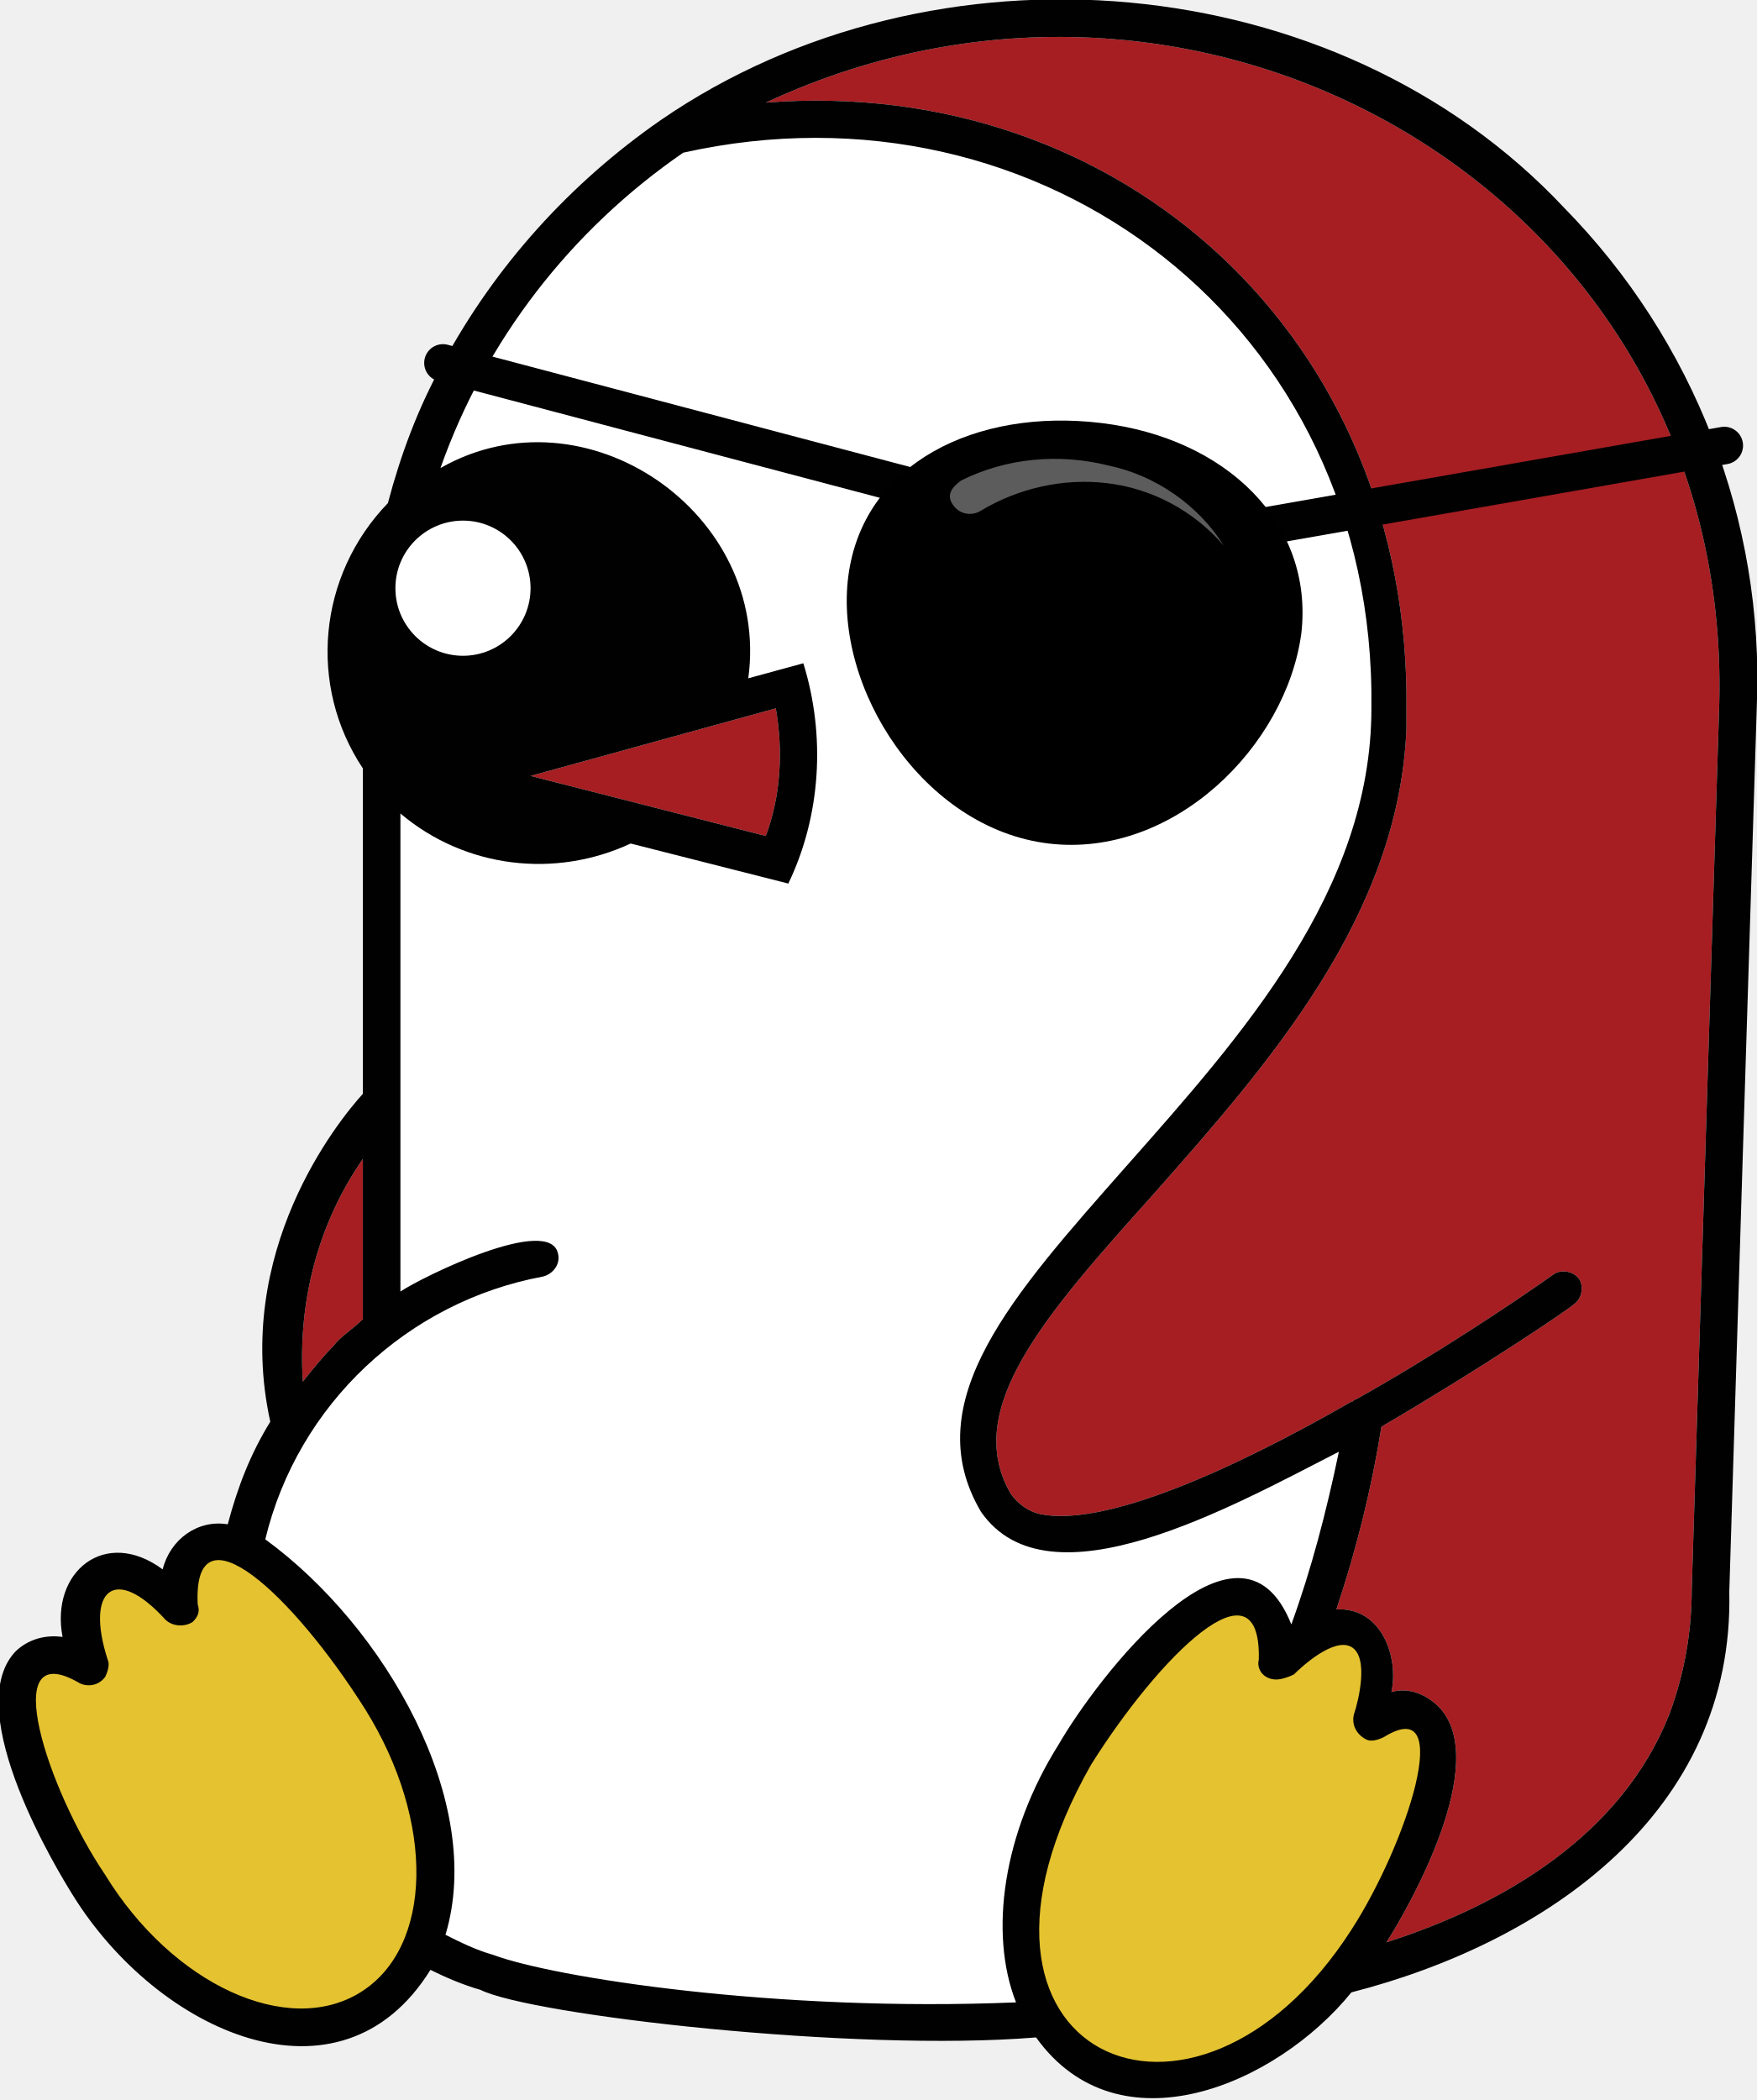
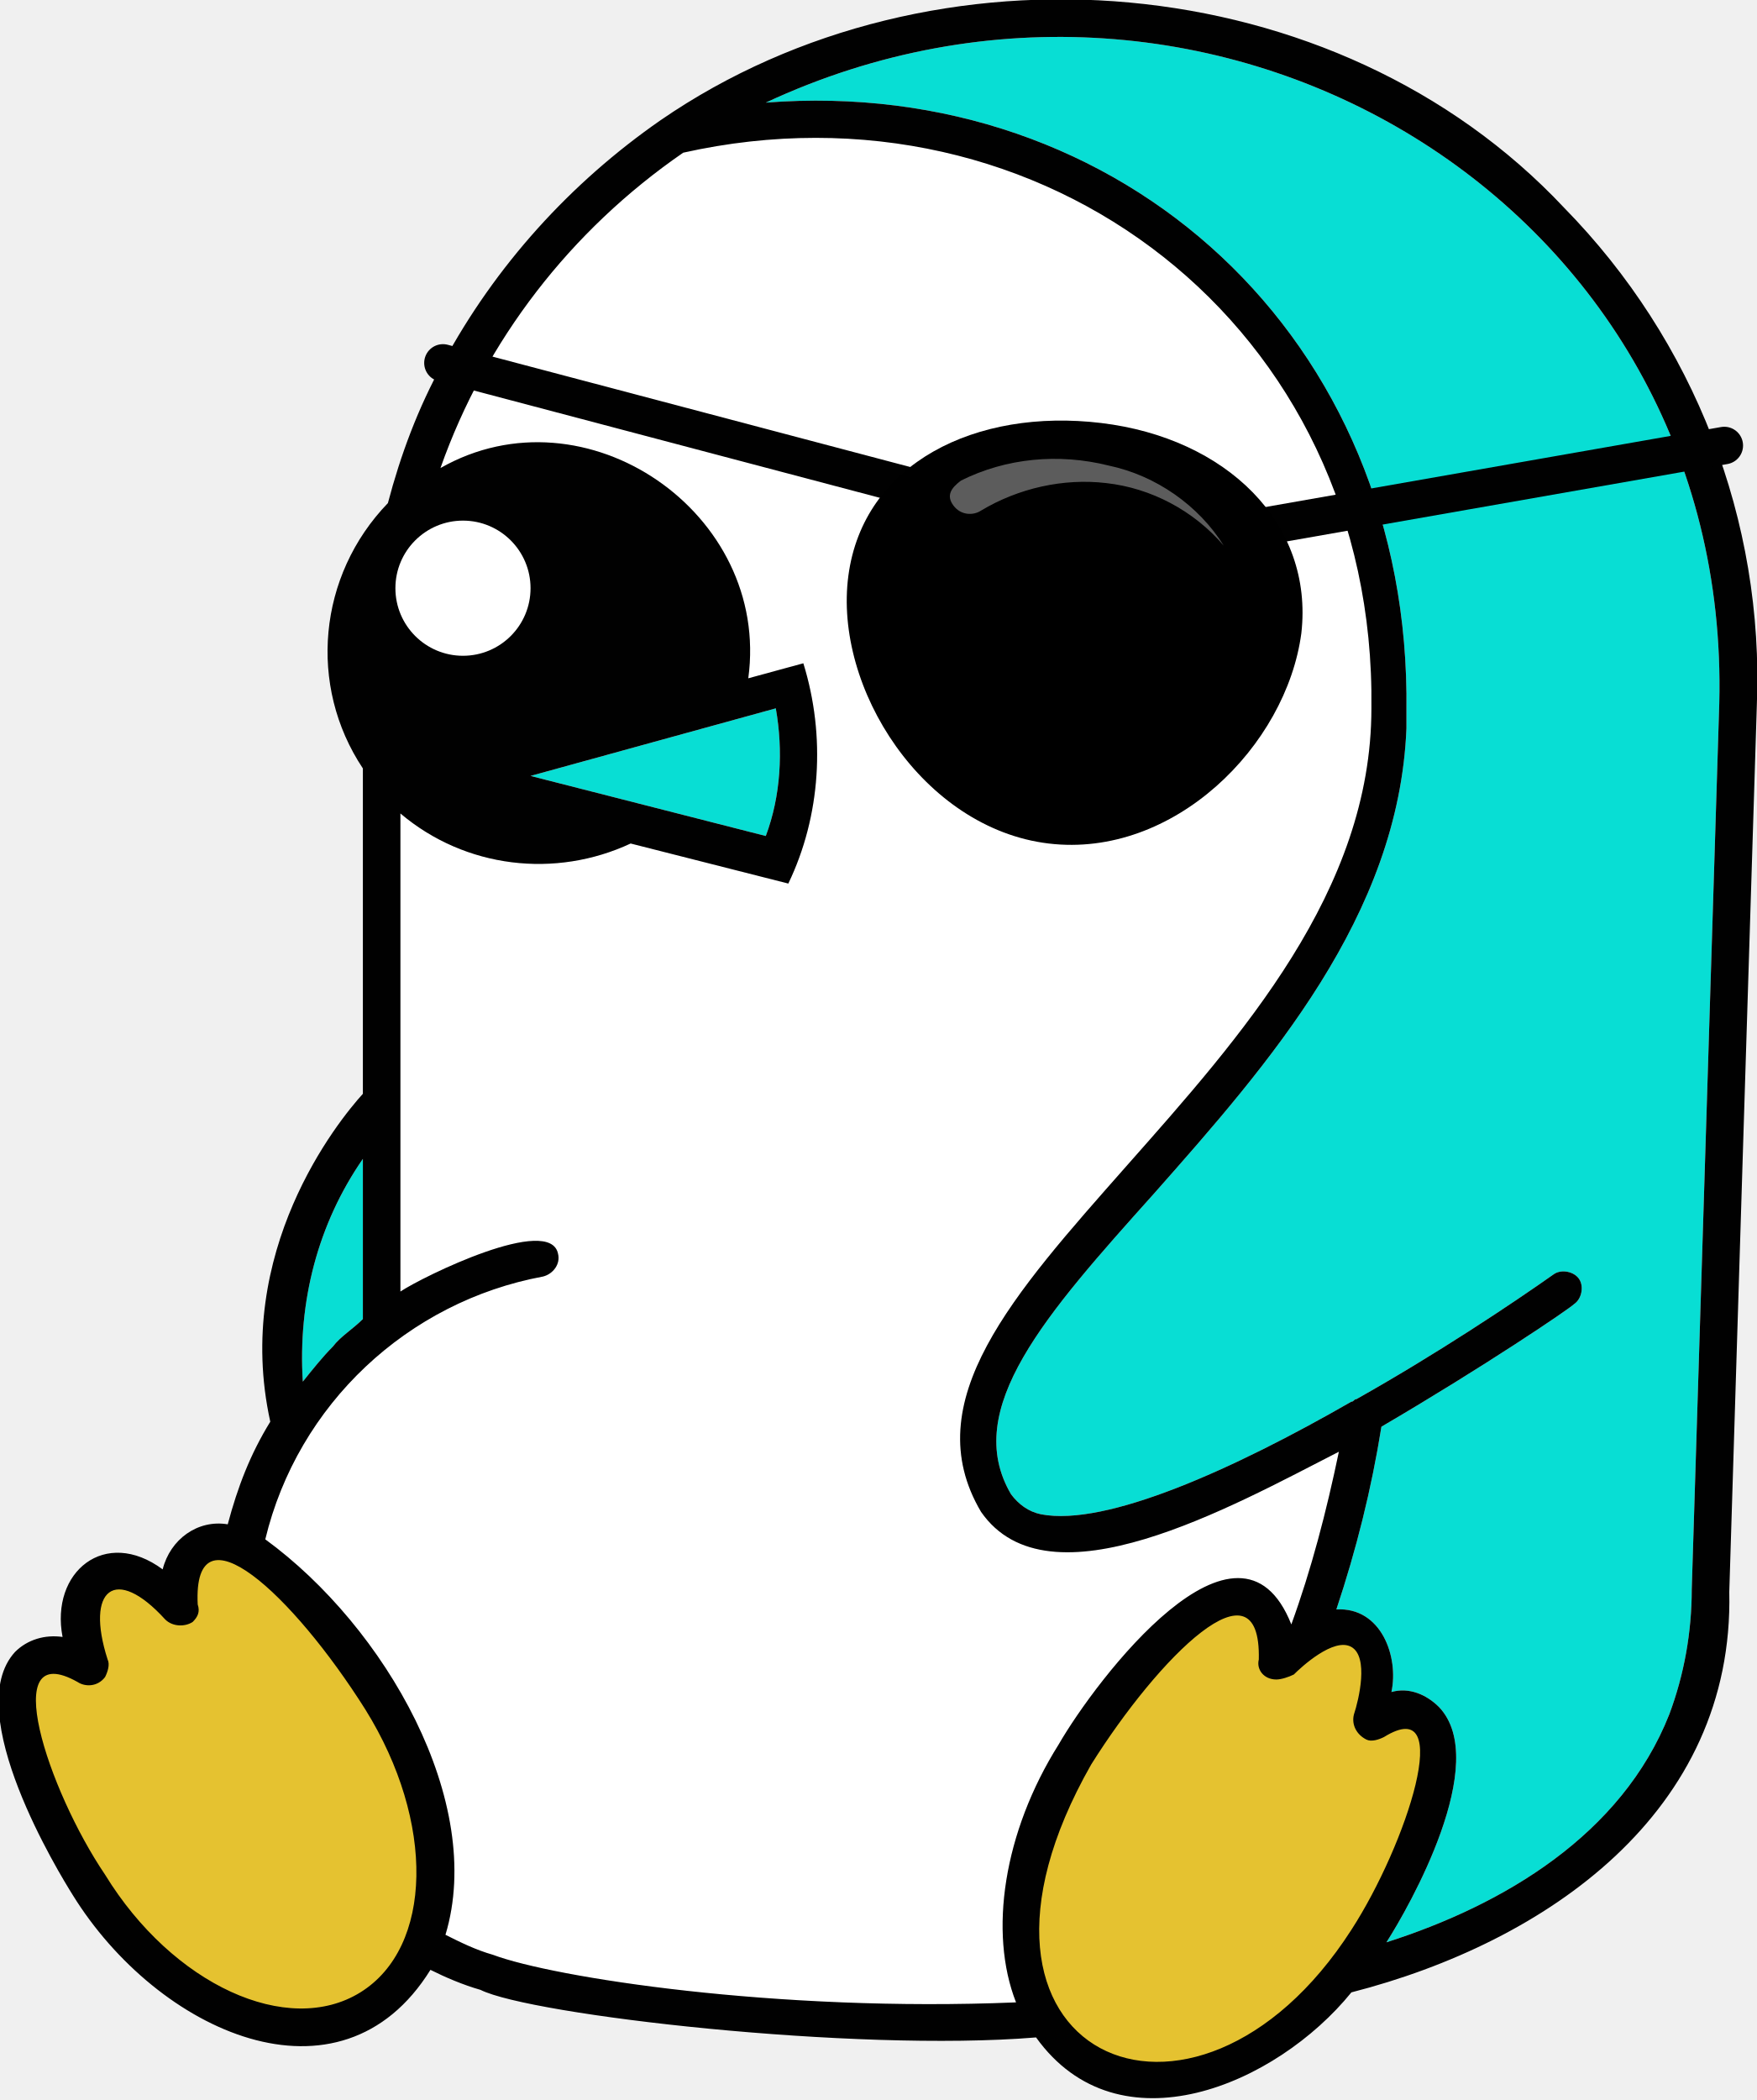
<svg xmlns="http://www.w3.org/2000/svg" version="1.1" id="NoCrownPatch" x="0px" y="0px" viewBox="0 0 70.2 83.9" style="enable-background:new 0 0 70.2 83.9;" xml:space="preserve">
  <style type="text/css">
- 	.st0{fill:#A61E22;}
+ 	.st0{fill:#08DED4;}
	.st1{fill:#E5C230;}
	.st2{fill:#FFFFFF;}
	.st3{fill:#010101;}
	.st4{fill:none;stroke:#010101;stroke-width:1.5;stroke-linecap:round;stroke-miterlimit:10;}
- 	.st5{fill:url(#SVGID_1_penguin);}
+ 	.st5{fill="url(#SVGID_1_penguin)";}
	.st6{fill:#5C5C5C;}
</style>
  <g id="Color_body">
    <path class="st0" d="M68.7,28.1c-1.1,35.4-1.1,35.4-1.1,35.4c0,1.7-0.3,3.4-0.9,5c-1.9,4.8-6.6,7.6-11.3,9.1   c0.9-1.4,4.2-7.2,2.1-9.4c-0.5-0.5-1.2-0.8-1.9-0.6c0.3-1.4-0.4-3.4-2.2-3.3c0.8-2.4,1.4-4.8,1.8-7.3c4.1-2.4,7.5-4.7,7.7-4.9   c0.3-0.2,0.4-0.7,0.2-1c-0.2-0.3-0.7-0.4-1-0.2c-1.7,1.2-4.7,3.2-7.9,5c-0.1,0-0.1,0.1-0.2,0.1c-4.7,2.7-9.8,5-12.4,4.5   c-0.5-0.1-0.9-0.4-1.2-0.8c-2-3.4,1.4-7.2,5.7-12c4.6-5.2,9.8-11.1,10.1-18.6h0c0-0.1,0-0.7,0-0.7C56.4,13.5,44.8,3,30.6,4.1   C48.4-4.2,69.2,8.1,68.7,28.1z" />
    <path class="st0" d="M14.5,46.3v6.4c-0.4,0.4-0.9,0.7-1.2,1.1c-0.4,0.4-0.8,0.9-1.2,1.4C11.9,52,12.7,48.9,14.5,46.3z" />
    <path class="st0" d="M21.2,31l9.8-2.7c0.3,1.7,0.2,3.5-0.4,5.1L21.2,31z" />
  </g>
  <g id="Shape">
    <polygon class="st1" points="51,65.7 50.2,64.1 49.1,63.8 47.4,65.4 45.4,66.8 43.4,69.4 41.9,72.2 40.8,75.9 41.1,79.3 42.6,81.8    44.1,82.8 47.1,83.2 50.8,81.9 54.5,77.7 56.7,73.5 57.4,70 56.6,68.4 54.8,68.7 54.8,66 53.4,65 51.7,65.4  " />
    <polygon class="st1" points="7.2,64.3 5.6,63.1 4.4,62.9 3.4,63.8 3.4,65.4 2.9,66.3 1.2,66.6 0.7,67.4 0.7,69.1 3.6,75.3    6.1,78.3 9.1,80.8 12.1,81 14.8,80.2 16.9,77.7 17.4,73.5 16.3,70 14,66.2 12.1,63.8 10.2,62.2 8.5,61.7 7.3,63  " />
    <path class="st2" d="M40.6,80c-9.6,0.4-18.5-1-20.9-1.9c-0.7-0.2-1.3-0.5-1.9-0.8c1.6-5.3-2.4-12.3-7.2-15.8   c1.3-5.4,5.7-9.5,11.1-10.5c0.4-0.1,0.7-0.5,0.6-0.9c0,0,0,0,0,0C22,48.5,16.9,51,16,51.6V32.5c2.6,2.2,6.2,2.6,9.2,1.2l6.3,1.6   c1.3-2.7,1.5-5.9,0.6-8.8l-2.2,0.6c0.9-6.6-6.5-11.7-12.3-8.4c1.8-5.1,5.2-9.5,9.7-12.6C41.6,2.9,55,13,54.8,28.3   c0,7.3-5.2,13.1-9.8,18.3c-4.5,5.1-8.4,9.4-5.8,13.8c2.7,3.9,10-0.2,14.3-2.4c-0.5,2.4-1.1,4.7-1.9,6.9c0,0,0,0,0,0   c-2.1-5.3-7.8,2.2-9.3,4.8C40.1,73.2,39.5,77.2,40.6,80z" />
    <circle class="st3" cx="42.8" cy="25.2" r="8.1" />
    <path class="st3" d="M62.5,8.3c-9.1-9.7-25.2-11-36.1-3.5c-3.6,2.5-6.6,5.8-8.7,9.7c-1,1.8-1.7,3.7-2.2,5.6   c-2.8,2.9-3.2,7.3-1,10.6v13c-1,1.1-5.2,6.3-3.7,13.1c-0.8,1.3-1.3,2.6-1.7,4.1c-1.2-0.2-2.3,0.6-2.6,1.8c-2.3-1.7-4.5,0.1-4,2.7   c-0.7-0.1-1.4,0.1-1.9,0.6c-2.2,2.4,1.8,8.9,2.3,9.7c3.4,5.5,10.7,8.8,14.3,3c0.6,0.3,1.3,0.6,2,0.8c2,1,14.9,2.5,22.2,1.9   c3.3,4.6,9.6,1.9,12.6-1.8c7.8-2,15.3-7.2,15.1-16c0-0.2,1.1-35.4,1.1-35.4C70.5,20.8,67.7,13.6,62.5,8.3z M21.2,31l9.8-2.7   c0.3,1.7,0.2,3.5-0.4,5.1L21.2,31z M14.5,46.3v6.4c-0.4,0.4-0.9,0.7-1.2,1.1c-0.4,0.4-0.8,0.9-1.2,1.4C11.9,52,12.7,48.9,14.5,46.3   z M14.4,79.6c-2.9,1.8-7.5-0.3-10.2-4.7c-2.3-3.4-4.3-9.5-1.1-7.7c0.3,0.2,0.8,0.2,1.1-0.2c0.1-0.2,0.2-0.5,0.1-0.7   c-0.9-2.8,0.3-3.8,2.3-1.6c0.3,0.3,0.8,0.3,1.1,0.1c0.2-0.2,0.3-0.4,0.2-0.7c-0.2-4.1,3.8-0.4,6.7,4.2   C17.4,72.8,17.3,77.8,14.4,79.6z M40.6,80c-9.6,0.4-18.5-1-20.9-1.9c-0.7-0.2-1.3-0.5-1.9-0.8c1.6-5.3-2.4-12.3-7.2-15.8   c1.3-5.4,5.7-9.5,11.1-10.5c0.4-0.1,0.7-0.5,0.6-0.9c0,0,0,0,0,0C22,48.5,16.9,51,16,51.6V32.5c2.6,2.2,6.2,2.6,9.2,1.2l6.3,1.6   c1.3-2.7,1.5-5.9,0.6-8.8l-2.2,0.6c0.9-6.6-6.5-11.7-12.3-8.4c1.8-5.1,5.2-9.5,9.7-12.6C41.6,2.9,55,13,54.8,28.3   c0,7.3-5.2,13.1-9.8,18.3c-4.5,5.1-8.4,9.4-5.8,13.8c2.7,3.9,10-0.2,14.3-2.4c-0.5,2.4-1.1,4.7-1.9,6.9c0,0,0,0,0,0   c-2.1-5.3-7.8,2.2-9.3,4.8C40.1,73.2,39.5,77.2,40.6,80L40.6,80z M54,77.1c-6.3,9.8-17,5-10.4-6.6c2.7-4.3,6.8-8.4,6.7-4.2   c-0.1,0.4,0.2,0.8,0.7,0.8c0.2,0,0.5-0.1,0.7-0.2c0.3-0.3,1.6-1.5,2.3-1.1c0.7,0.4,0.3,2.1,0.1,2.7c-0.1,0.4,0.1,0.8,0.5,1   c0.2,0.1,0.5,0,0.7-0.1C58.2,67.6,56.2,73.7,54,77.1L54,77.1z M68.7,28.1c-1.1,35.4-1.1,35.4-1.1,35.4c0,1.7-0.3,3.4-0.9,5   c-1.9,4.8-6.6,7.6-11.3,9.1c0.9-1.4,4.2-7.2,2.1-9.4c-0.5-0.5-1.2-0.8-1.9-0.6c0.3-1.4-0.4-3.4-2.2-3.3c0.8-2.4,1.4-4.8,1.8-7.3   c4.1-2.4,7.5-4.7,7.7-4.9c0.3-0.2,0.4-0.7,0.2-1c-0.2-0.3-0.7-0.4-1-0.2c-1.7,1.2-4.7,3.2-7.9,5c-0.1,0-0.1,0.1-0.2,0.1   c-4.7,2.7-9.8,5-12.4,4.5c-0.5-0.1-0.9-0.4-1.2-0.8c-2-3.4,1.4-7.2,5.7-12c4.6-5.2,9.8-11.1,10.1-18.6h0c0-0.1,0-0.7,0-0.7   C56.4,13.5,44.8,3,30.6,4.1C48.4-4.2,69.2,8.1,68.7,28.1z" />
    <circle class="st2" cx="39.8" cy="22.7" r="2.6" />
    <circle class="st2" cx="18.5" cy="23.5" r="2.7" />
    <g id="Patch">
      <polyline class="st4" points="17.7,14.5 37,19.6 50.1,21.1 68.9,17.8   " />
      <radialGradient id="SVGID_1_penguin" cx="203.148" cy="-107.799" r="8.829" gradientTransform="matrix(1 0 0 -1 -160.2409 -82.5042)" gradientUnits="userSpaceOnUse">
        <stop offset="0" style="stop-Color_body:#1D1D1D" />
        <stop offset="0.429" style="stop-Color_body:#141414" />
        <stop offset="1" style="stop-Color_body:#010101" />
      </radialGradient>
      <path class="st5" d="M52,25.3c-0.6,4.5-5.1,9-10.1,8.4s-8.6-6.2-8-10.7S39,16.3,44,16.9S52.5,20.9,52,25.3z" />
      <path class="st6" d="M38.4,19.2c1.8-0.9,3.9-1.1,5.9-0.6c1.9,0.4,3.6,1.6,4.6,3.2c-1.2-1.4-2.9-2.3-4.7-2.5    c-1.7-0.2-3.5,0.2-5,1.1c-0.3,0.2-0.8,0.2-1.1-0.2S38,19.5,38.4,19.2C38.3,19.2,38.3,19.2,38.4,19.2    C38.4,19.2,38.4,19.2,38.4,19.2z" />
    </g>
  </g>
</svg>
